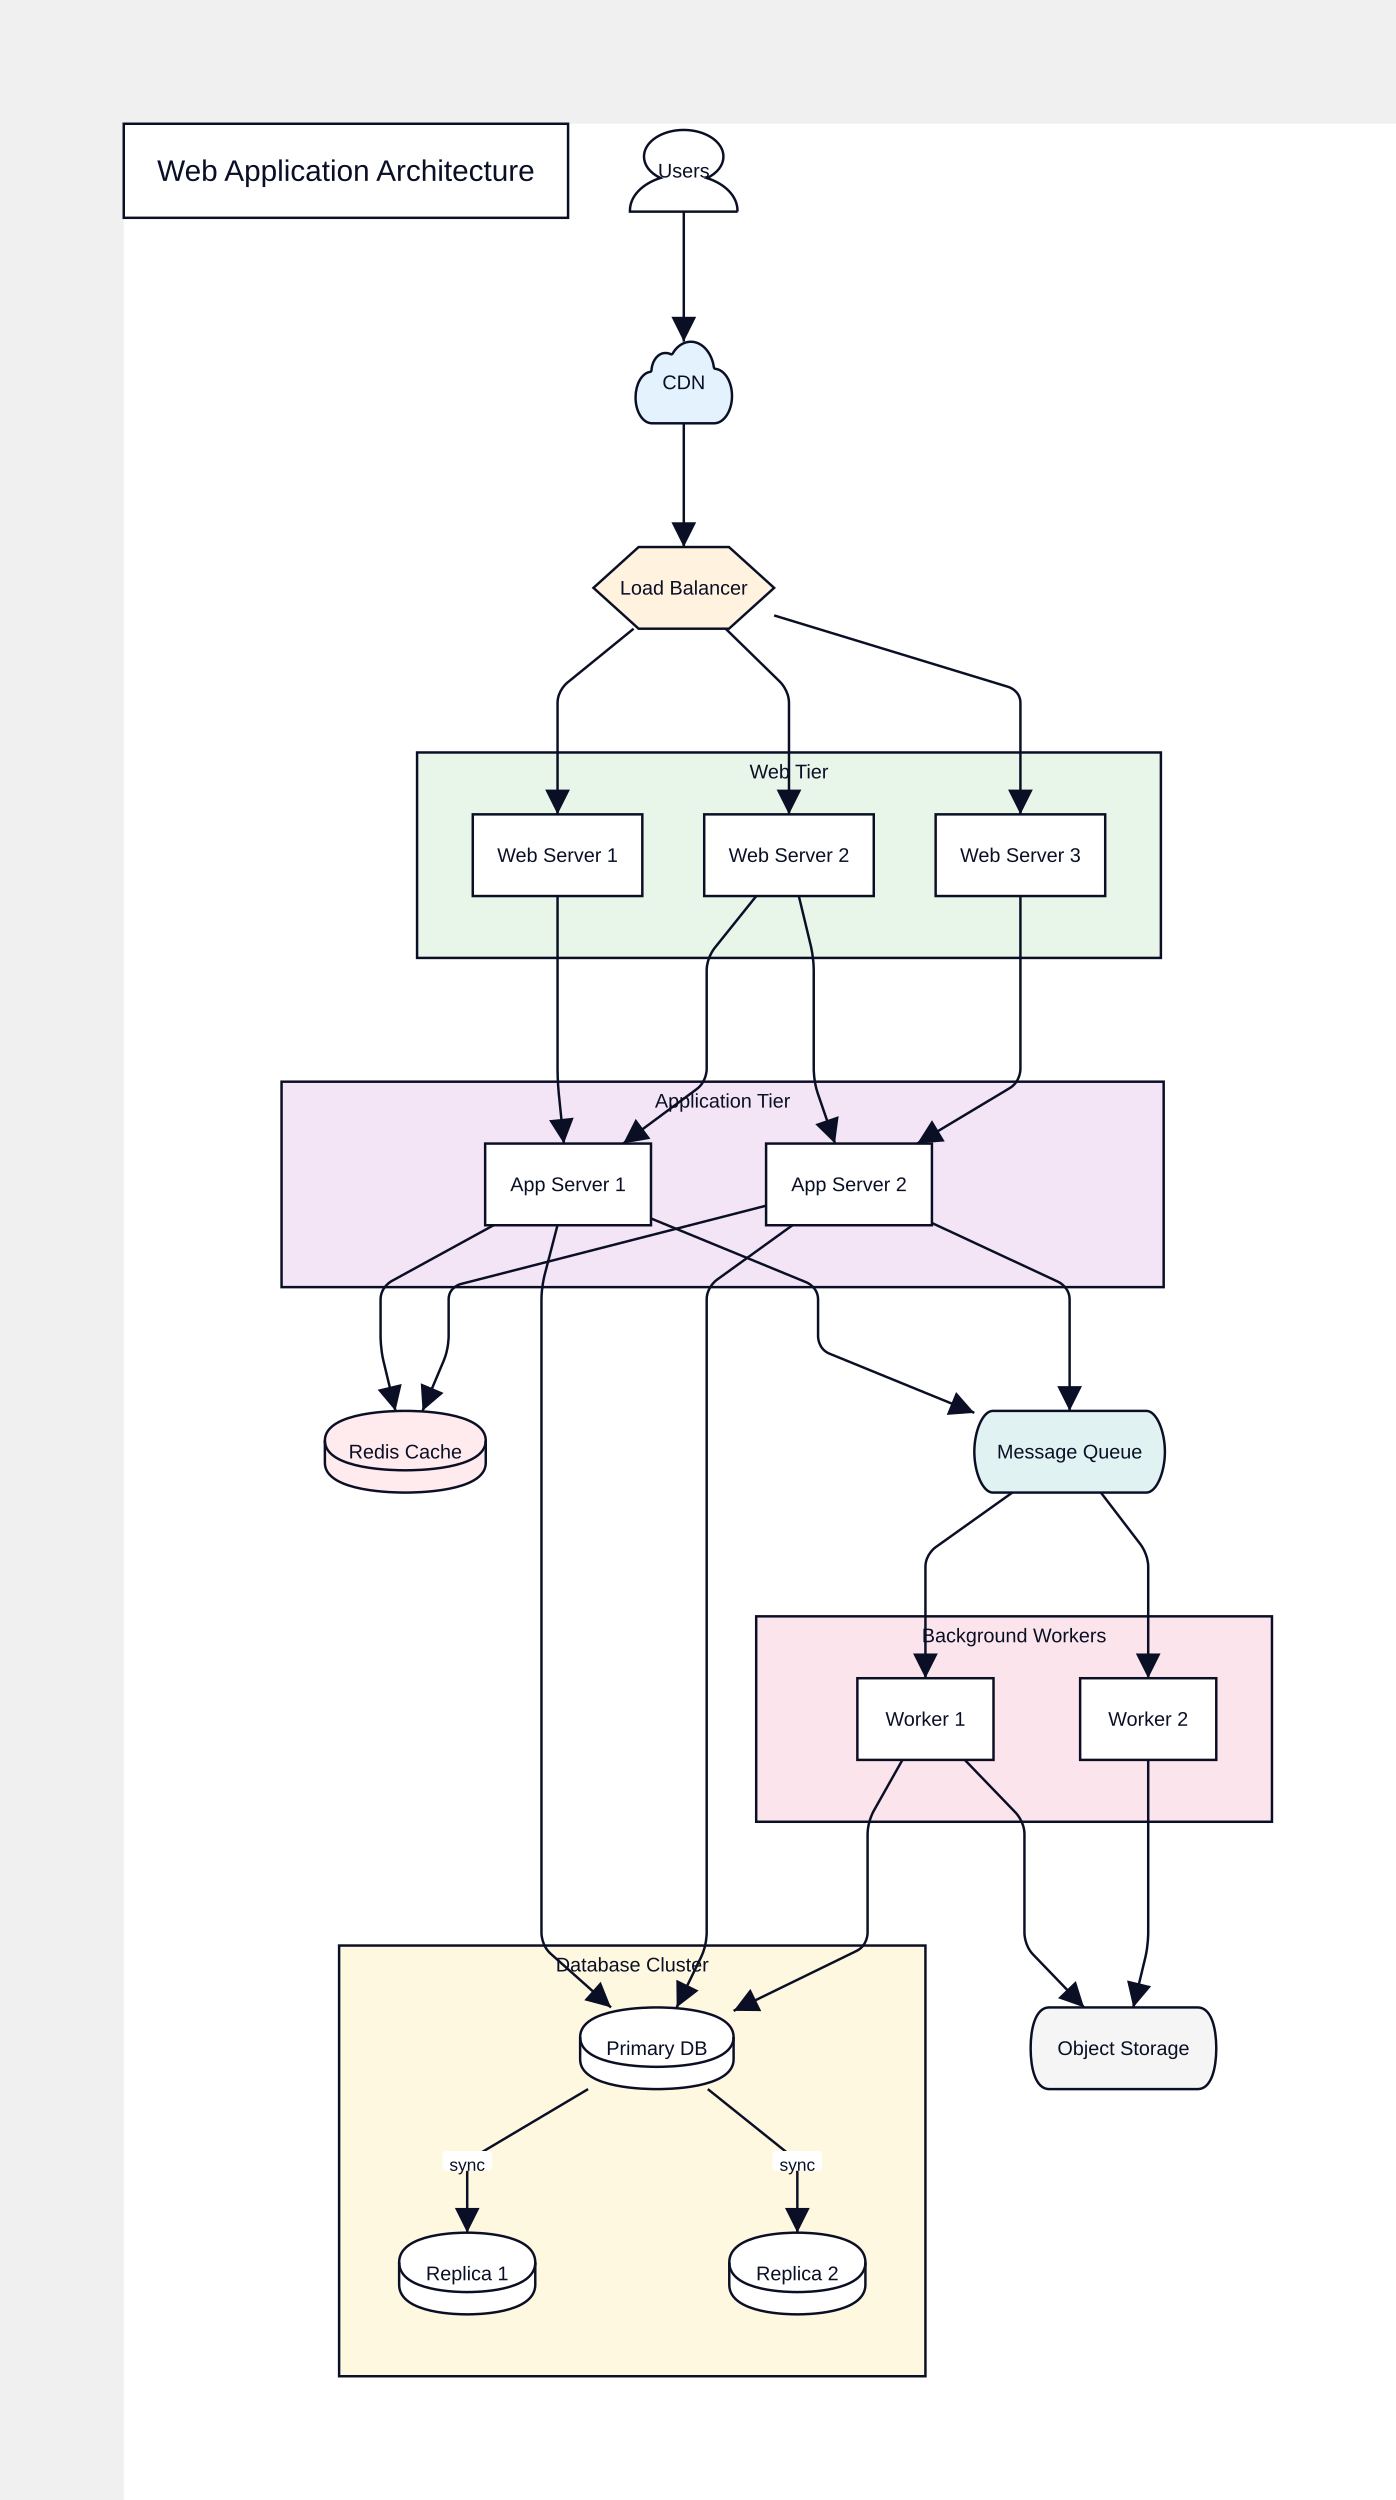
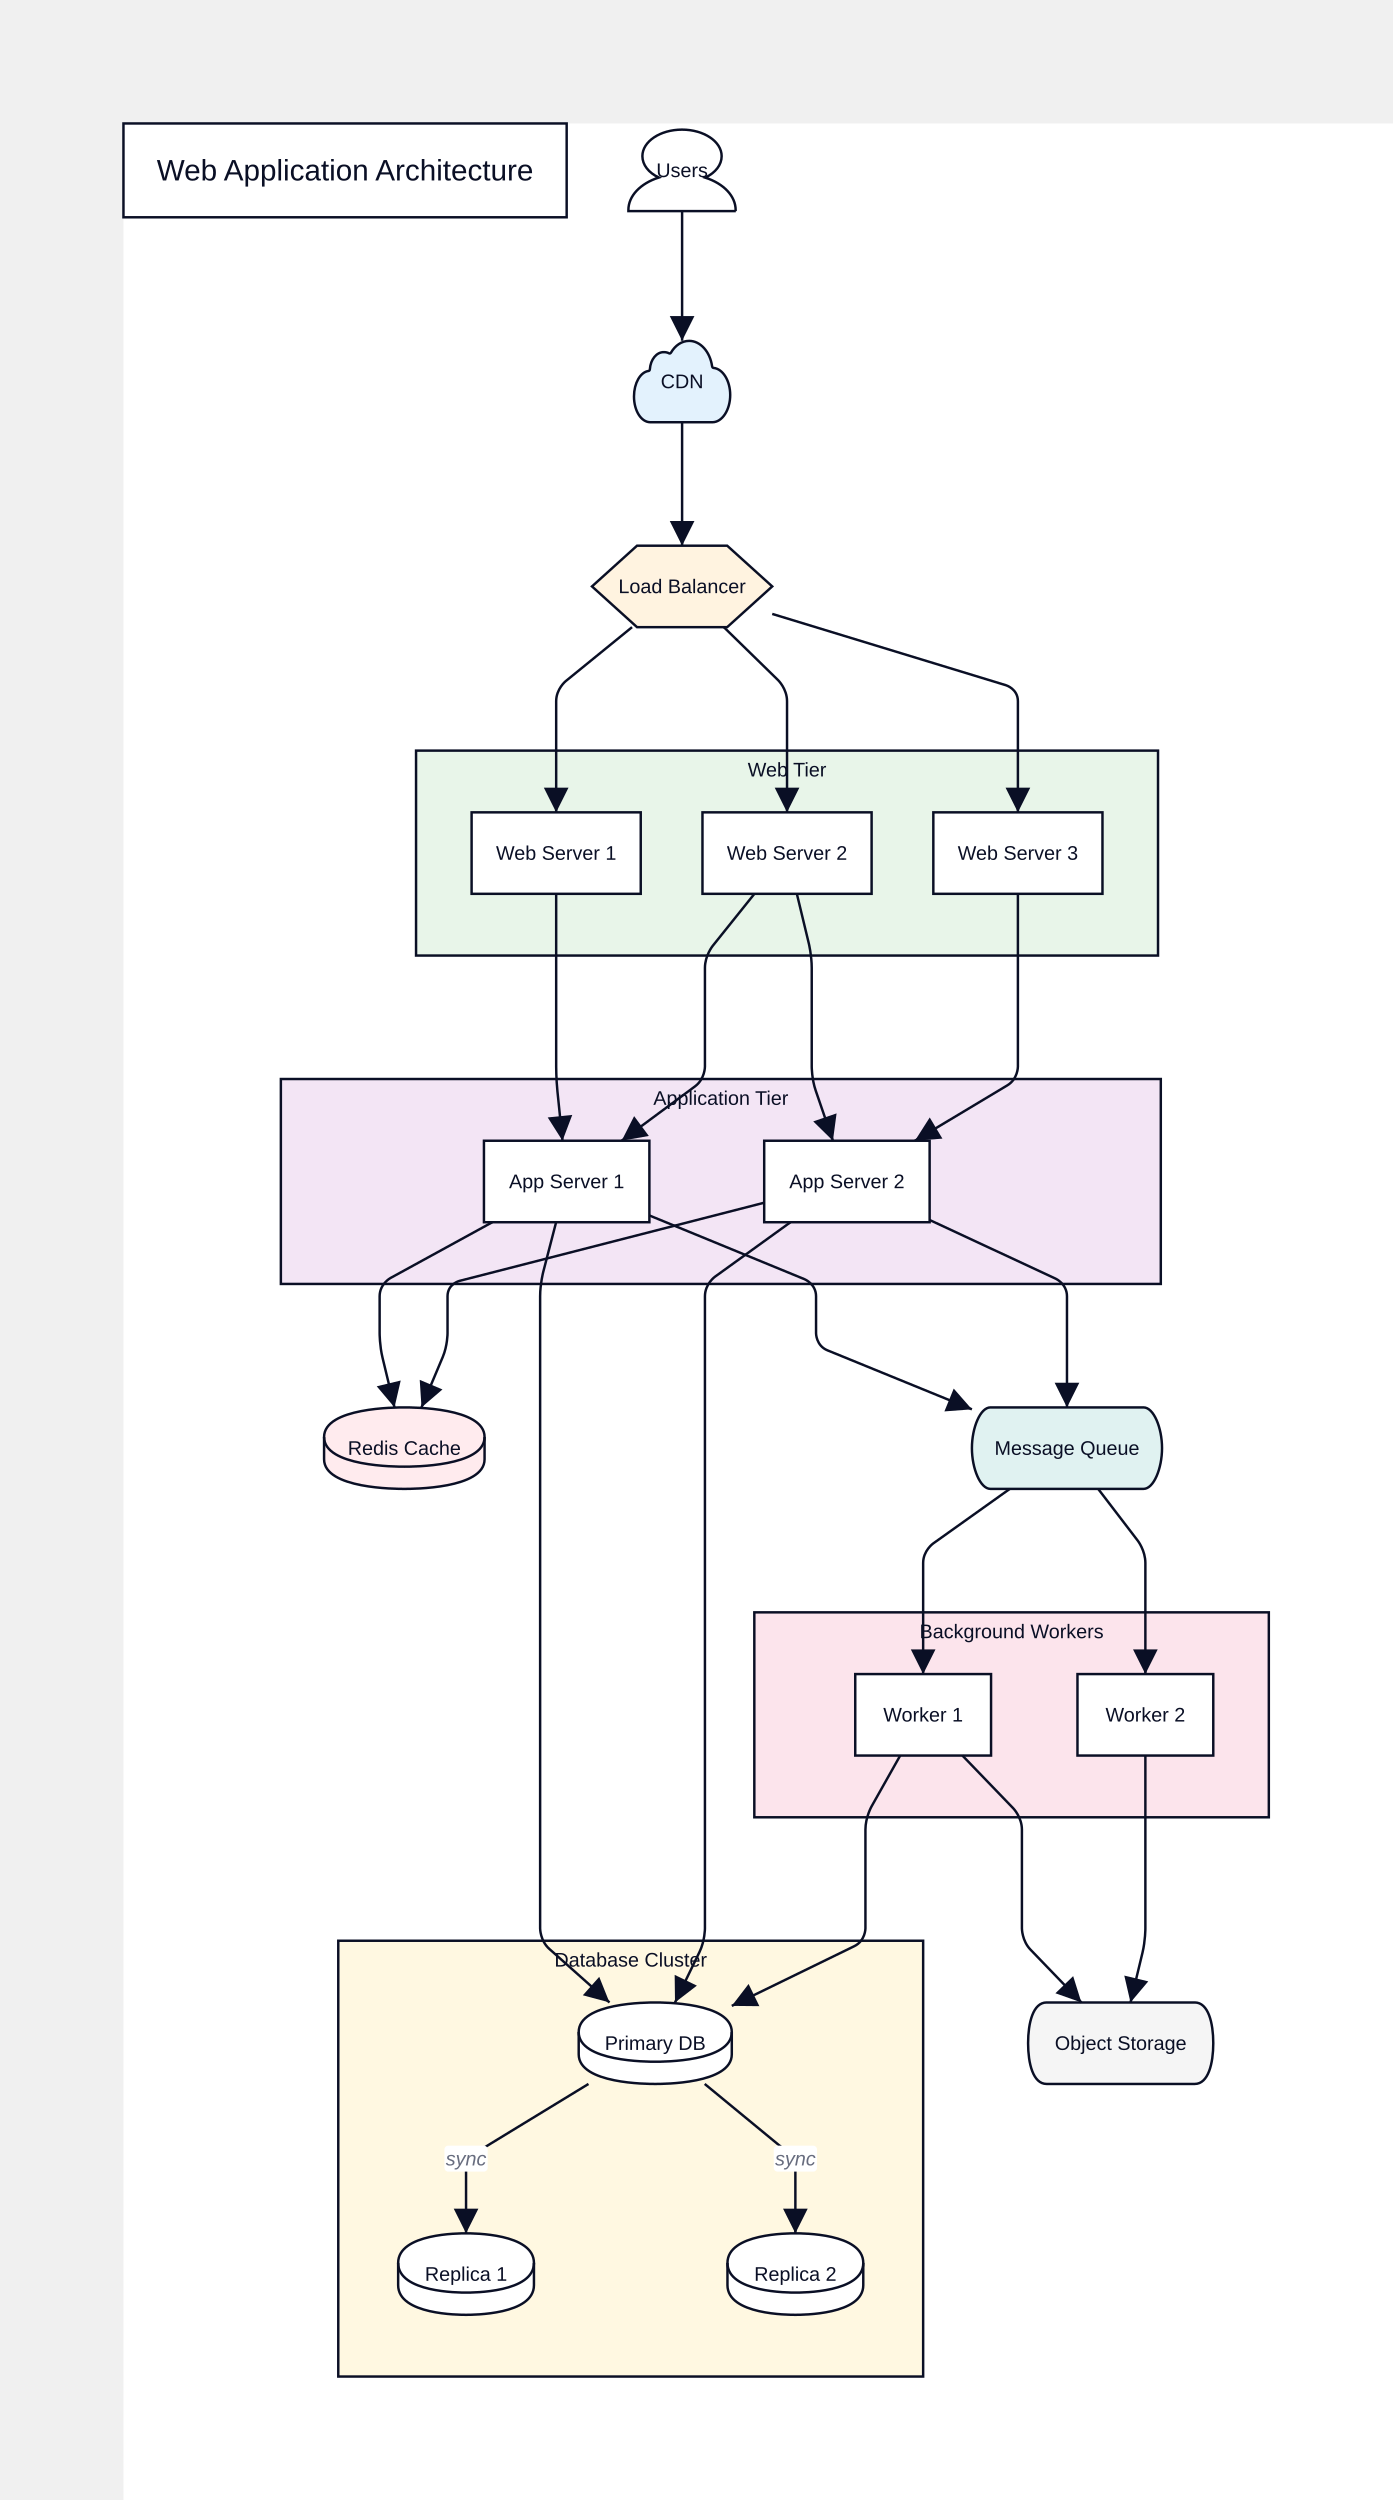
- <svg xmlns="http://www.w3.org/2000/svg" width="1127.75" height="2020" viewBox="-100 -100 1127.75 2020" data-d2-version="0.1.0">
+ <svg xmlns="http://www.w3.org/2000/svg" width="1127.75" height="2025" viewBox="-100 -100 1127.75 2025" data-d2-version="0.1.0">
  <defs>
    <marker id="arrow-triangle" markerWidth="10" markerHeight="10" refX="10" refY="5" orient="auto" markerUnits="strokeWidth">
      <path d="M0,0 L10,5 L0,10 Z" fill="#0A0F25" />
    </marker>
    <marker id="arrow-triangle-reverse" markerWidth="10" markerHeight="10" refX="0" refY="5" orient="auto" markerUnits="strokeWidth">
      <path d="M10,0 L0,5 L10,10 Z" fill="#0A0F25" />
    </marker>
    <marker id="arrow-diamond" markerWidth="10" markerHeight="10" refX="10" refY="5" orient="auto" markerUnits="strokeWidth">
      <path d="M0,5 L5,0 L10,5 L5,10 Z" fill="#0A0F25" />
    </marker>
    <marker id="arrow-diamond-reverse" markerWidth="10" markerHeight="10" refX="0" refY="5" orient="auto" markerUnits="strokeWidth">
      <path d="M0,5 L5,0 L10,5 L5,10 Z" fill="#0A0F25" />
    </marker>
    <marker id="arrow-circle" markerWidth="10" markerHeight="10" refX="6" refY="5" orient="auto" markerUnits="strokeWidth">
      <circle cx="5" cy="5" r="4" fill="#0A0F25" />
    </marker>
    <marker id="arrow-circle-reverse" markerWidth="10" markerHeight="10" refX="4" refY="5" orient="auto" markerUnits="strokeWidth">
      <circle cx="5" cy="5" r="4" fill="#0A0F25" />
    </marker>
    <marker id="arrow-cf-one" markerWidth="10" markerHeight="10" refX="10" refY="5" orient="auto" markerUnits="strokeWidth">
      <line x1="10" y1="0" x2="10" y2="10" stroke="#0A0F25" stroke-width="2" />
    </marker>
    <marker id="arrow-cf-one-reverse" markerWidth="10" markerHeight="10" refX="0" refY="5" orient="auto" markerUnits="strokeWidth">
      <line x1="0" y1="0" x2="0" y2="10" stroke="#0A0F25" stroke-width="2" />
    </marker>
    <marker id="arrow-cf-many" markerWidth="10" markerHeight="10" refX="10" refY="5" orient="auto" markerUnits="strokeWidth">
      <path d="M0,5 L10,0 M0,5 L10,5 M0,5 L10,10" stroke="#0A0F25" stroke-width="2" fill="none" />
    </marker>
    <marker id="arrow-cf-many-reverse" markerWidth="10" markerHeight="10" refX="0" refY="5" orient="auto" markerUnits="strokeWidth">
      <path d="M10,5 L0,0 M10,5 L0,5 M10,5 L0,10" stroke="#0A0F25" stroke-width="2" fill="none" />
    </marker>
    <marker id="arrow-cf-one-required" markerWidth="10" markerHeight="10" refX="10" refY="5" orient="auto" markerUnits="strokeWidth">
      <line x1="10" y1="0" x2="10" y2="10" stroke="#0A0F25" stroke-width="2" />
      <line x1="7" y1="0" x2="7" y2="10" stroke="#0A0F25" stroke-width="2" />
    </marker>
    <marker id="arrow-cf-one-required-reverse" markerWidth="10" markerHeight="10" refX="0" refY="5" orient="auto" markerUnits="strokeWidth">
      <line x1="0" y1="0" x2="0" y2="10" stroke="#0A0F25" stroke-width="2" />
      <line x1="3" y1="0" x2="3" y2="10" stroke="#0A0F25" stroke-width="2" />
    </marker>
    <marker id="arrow-cf-many-required" markerWidth="10" markerHeight="10" refX="10" refY="5" orient="auto" markerUnits="strokeWidth">
      <path d="M0,5 L10,0 M0,5 L10,5 M0,5 L10,10" stroke="#0A0F25" stroke-width="2" fill="none" />
      <line x1="3" y1="0" x2="3" y2="10" stroke="#0A0F25" stroke-width="2" />
    </marker>
    <marker id="arrow-cf-many-required-reverse" markerWidth="10" markerHeight="10" refX="0" refY="5" orient="auto" markerUnits="strokeWidth">
      <path d="M10,5 L0,0 M10,5 L0,5 M10,5 L0,10" stroke="#0A0F25" stroke-width="2" fill="none" />
      <line x1="7" y1="0" x2="7" y2="10" stroke="#0A0F25" stroke-width="2" />
    </marker>
    <marker id="arrow-cf-one-optional" markerWidth="10" markerHeight="10" refX="10" refY="5" orient="auto" markerUnits="strokeWidth">
      <line x1="10" y1="0" x2="10" y2="10" stroke="#0A0F25" stroke-width="2" />
      <circle cx="7" cy="5" r="2" stroke="#0A0F25" stroke-width="2" fill="white" />
    </marker>
    <marker id="arrow-cf-one-optional-reverse" markerWidth="10" markerHeight="10" refX="0" refY="5" orient="auto" markerUnits="strokeWidth">
      <line x1="0" y1="0" x2="0" y2="10" stroke="#0A0F25" stroke-width="2" />
      <circle cx="3" cy="5" r="2" stroke="#0A0F25" stroke-width="2" fill="white" />
    </marker>
    <marker id="arrow-cf-many-optional" markerWidth="10" markerHeight="10" refX="10" refY="5" orient="auto" markerUnits="strokeWidth">
      <path d="M0,5 L10,0 M0,5 L10,5 M0,5 L10,10" stroke="#0A0F25" stroke-width="2" fill="none" />
      <circle cx="3" cy="5" r="2" stroke="#0A0F25" stroke-width="2" fill="white" />
    </marker>
    <marker id="arrow-cf-many-optional-reverse" markerWidth="10" markerHeight="10" refX="0" refY="5" orient="auto" markerUnits="strokeWidth">
      <path d="M10,5 L0,0 M10,5 L0,5 M10,5 L0,10" stroke="#0A0F25" stroke-width="2" fill="none" />
      <circle cx="7" cy="5" r="2" stroke="#0A0F25" stroke-width="2" fill="white" />
    </marker>
    <marker id="arrow-line" markerWidth="10" markerHeight="10" refX="10" refY="5" orient="auto" markerUnits="strokeWidth">
      <line x1="10" y1="0" x2="10" y2="10" stroke="#0A0F25" stroke-width="2" />
    </marker>
    <marker id="arrow-line-reverse" markerWidth="10" markerHeight="10" refX="0" refY="5" orient="auto" markerUnits="strokeWidth">
      <line x1="0" y1="0" x2="0" y2="10" stroke="#0A0F25" stroke-width="2" />
    </marker>
    <marker id="arrow-open" markerWidth="10" markerHeight="10" refX="10" refY="5" orient="auto" markerUnits="strokeWidth">
      <path d="M0,0 L10,5 L0,10" stroke="#0A0F25" stroke-width="2" fill="none" />
    </marker>
    <marker id="arrow-open-reverse" markerWidth="10" markerHeight="10" refX="0" refY="5" orient="auto" markerUnits="strokeWidth">
      <path d="M10,0 L0,5 L10,10" stroke="#0A0F25" stroke-width="2" fill="none" />
    </marker>
    <marker id="arrow" markerWidth="10" markerHeight="10" refX="10" refY="5" orient="auto" markerUnits="strokeWidth">
      <path d="M0,0 L10,5 L0,10 Z" fill="#0A0F25" />
    </marker>
    <marker id="arrow-reverse" markerWidth="10" markerHeight="10" refX="0" refY="5" orient="auto" markerUnits="strokeWidth">
      <path d="M10,0 L0,5 L10,10 Z" fill="#0A0F25" />
    </marker>
  </defs>
  <rect width="100%" height="100%" fill="#FFFFFF" />
  <g id="base-layer">
    <rect x="0" y="0" width="359" height="76" fill="#FFFFFF" stroke="#0A0F25" stroke-width="2" rx="0" ry="0" />
    <path d="M 496 71 H 409 v -0.938 c 0 -11.256 9.553 -21.403 24.584 -26.264 C 425.305 39.876 420.337 33.481 420.337 26.488 C 420.337 14.636 434.731 5 452.436 5 c 17.706 0 32.1 9.636 32.1 21.488 c 0 6.992 -4.84 13.302 -13.247 17.395 c 15.031 4.86 24.584 15.008 24.584 26.264 v 0.853 Z" fill="#FFFFFF" stroke="#0A0F25" stroke-width="2" />
    <path d="M 426.391 199.073 C 426.391 199.774 425.871 200.475 425.352 200.475 C 418.727 201.351 413.531 210.29 413.531 221.157 C 413.531 232.725 419.376 242.014 426.781 242.014 H 477.05 C 484.974 242.014 491.469 232.024 491.469 219.93 C 491.469 208.362 485.494 198.722 477.96 198.021 C 477.44 198.021 476.921 197.495 476.791 196.619 C 475.102 184.876 467.308 176.112 458.216 176.112 C 452.24 176.112 446.914 179.793 443.537 185.577 C 443.148 186.278 442.498 186.453 442.108 186.278 C 440.809 185.577 439.381 185.226 437.822 185.226 C 431.847 185.051 426.91 191.185 426.391 199.073 Z" fill="#e3f2fd" stroke="#0A0F25" stroke-width="2" />
    <polygon points="416,342 489,342 525.5,375 489,408 416,408 379.5,375" fill="#fff3e0" stroke="#0A0F25" stroke-width="2" />
    <rect x="237" y="508" width="601" height="166" fill="#e8f5e9" stroke="#0A0F25" stroke-width="2" rx="0" ry="0" />
    <rect x="127.5" y="774" width="712.75" height="166" fill="#f3e5f5" stroke="#0A0F25" stroke-width="2" rx="0" ry="0" />
    <path d="M 162.5 1064 C 162.5 1040 221 1040 227.5 1040 C 234 1040 292.5 1040 292.5 1064 L 292.5 1082 C 292.5 1106 234 1106 227.5 1106 C 221 1106 162.5 1106 162.5 1082 L 162.5 1064 Z" fill="#ffebee" stroke="#0A0F25" stroke-width="2" />
    <ellipse cx="227.5" cy="1064" rx="65" ry="24" fill="none" stroke="none" stroke-width="0" />
    <path d="M 162.5 1064 C 162.5 1088 221 1088 227.5 1088 C 234 1088 292.5 1088 292.5 1064" fill="none" stroke="#0A0F25" stroke-width="2" />
-     <rect x="174" y="1472" width="473.75" height="348" fill="#fff8e1" stroke="#0A0F25" stroke-width="2" rx="0" ry="0" />
+     <rect x="174" y="1472" width="473.75" height="353" fill="#fff8e1" stroke="#0A0F25" stroke-width="2" rx="0" ry="0" />
    <path d="M 702.25 1040 L 826.25 1040 C 834.5 1040 841.25 1056.5 841.25 1073 C 841.25 1089.5 834.5 1106 826.25 1106 L 702.25 1106 C 694 1106 687.25 1089.5 687.25 1073 C 687.25 1056.5 694 1040 702.25 1040 Z" fill="#e0f2f1" stroke="#0A0F25" stroke-width="2" />
    <rect x="511" y="1206" width="416.75" height="166" fill="#fce4ec" stroke="#0A0F25" stroke-width="2" rx="0" ry="0" />
    <path d="M 747.75 1522 L 867.75 1522 C 878.7 1522 882.75 1538.5 882.75 1555 C 882.75 1571.5 878.7 1588 867.75 1588 L 747.75 1588 C 736.8 1588 732.75 1571.5 732.75 1555 C 732.75 1538.5 736.8 1522 747.75 1522 Z" fill="#f5f5f5" stroke="#0A0F25" stroke-width="2" />
    <rect x="656" y="558" width="137" height="66" fill="#FFFFFF" stroke="#0A0F25" stroke-width="2" rx="0" ry="0" />
    <path d="M 368.75 1546 C 368.75 1522 424.55 1522 430.75 1522 C 436.95 1522 492.75 1522 492.75 1546 L 492.75 1564 C 492.75 1588 436.95 1588 430.75 1588 C 424.55 1588 368.75 1588 368.75 1564 L 368.75 1546 Z" fill="#FFFFFF" stroke="#0A0F25" stroke-width="2" />
    <ellipse cx="430.75" cy="1546" rx="62" ry="24" fill="none" stroke="none" stroke-width="0" />
    <path d="M 368.75 1546 C 368.75 1570 424.55 1570 430.75 1570 C 436.95 1570 492.75 1570 492.75 1546" fill="none" stroke="#0A0F25" stroke-width="2" />
-     <path d="M 222.5 1728 C 222.5 1704 272 1704 277.5 1704 C 283 1704 332.5 1704 332.5 1728 L 332.5 1746 C 332.5 1770 283 1770 277.5 1770 C 272 1770 222.5 1770 222.5 1746 L 222.5 1728 Z" fill="#FFFFFF" stroke="#0A0F25" stroke-width="2" />
-     <ellipse cx="277.5" cy="1728" rx="55" ry="24" fill="none" stroke="none" stroke-width="0" />
-     <path d="M 222.5 1728 C 222.5 1752 272 1752 277.5 1752 C 283 1752 332.5 1752 332.5 1728" fill="none" stroke="#0A0F25" stroke-width="2" />
-     <path d="M 489.25 1728 C 489.25 1704 538.75 1704 544.25 1704 C 549.75 1704 599.25 1704 599.25 1728 L 599.25 1746 C 599.25 1770 549.75 1770 544.25 1770 C 538.75 1770 489.25 1770 489.25 1746 L 489.25 1728 Z" fill="#FFFFFF" stroke="#0A0F25" stroke-width="2" />
-     <ellipse cx="544.25" cy="1728" rx="55" ry="24" fill="none" stroke="none" stroke-width="0" />
-     <path d="M 489.25 1728 C 489.25 1752 538.75 1752 544.25 1752 C 549.75 1752 599.25 1752 599.25 1728" fill="none" stroke="#0A0F25" stroke-width="2" />
+     <path d="M 222.5 1733 C 222.5 1709 272 1709 277.5 1709 C 283 1709 332.5 1709 332.5 1733 L 332.5 1751 C 332.5 1775 283 1775 277.5 1775 C 272 1775 222.5 1775 222.5 1751 L 222.5 1733 Z" fill="#FFFFFF" stroke="#0A0F25" stroke-width="2" />
+     <ellipse cx="277.5" cy="1733" rx="55" ry="24" fill="none" stroke="none" stroke-width="0" />
+     <path d="M 222.5 1733 C 222.5 1757 272 1757 277.5 1757 C 283 1757 332.5 1757 332.5 1733" fill="none" stroke="#0A0F25" stroke-width="2" />
+     <path d="M 489.25 1733 C 489.25 1709 538.75 1709 544.25 1709 C 549.75 1709 599.25 1709 599.25 1733 L 599.25 1751 C 599.25 1775 549.75 1775 544.25 1775 C 538.75 1775 489.25 1775 489.25 1751 L 489.25 1733 Z" fill="#FFFFFF" stroke="#0A0F25" stroke-width="2" />
+     <ellipse cx="544.25" cy="1733" rx="55" ry="24" fill="none" stroke="none" stroke-width="0" />
+     <path d="M 489.25 1733 C 489.25 1757 538.75 1757 544.25 1757 C 549.75 1757 599.25 1757 599.25 1733" fill="none" stroke="#0A0F25" stroke-width="2" />
    <rect x="282" y="558" width="137" height="66" fill="#FFFFFF" stroke="#0A0F25" stroke-width="2" rx="0" ry="0" />
    <rect x="292" y="824" width="134" height="66" fill="#FFFFFF" stroke="#0A0F25" stroke-width="2" rx="0" ry="0" />
    <rect x="592.75" y="1256" width="110" height="66" fill="#FFFFFF" stroke="#0A0F25" stroke-width="2" rx="0" ry="0" />
    <rect x="772.75" y="1256" width="110" height="66" fill="#FFFFFF" stroke="#0A0F25" stroke-width="2" rx="0" ry="0" />
    <rect x="519" y="824" width="134" height="66" fill="#FFFFFF" stroke="#0A0F25" stroke-width="2" rx="0" ry="0" />
    <rect x="469" y="558" width="137" height="66" fill="#FFFFFF" stroke="#0A0F25" stroke-width="2" rx="0" ry="0" />
    <path d="M 452.5 71 C 452.5 113 452.5 134 452.5 176" fill="none" stroke="#0A0F25" stroke-width="2" marker-end="url(#arrow-triangle)" />
    <path d="M 452.5 242 C 452.5 282 452.5 302 452.5 342" fill="none" stroke="#0A0F25" stroke-width="2" marker-end="url(#arrow-triangle)" />
    <path d="M 411.946 408 C 390.47 425.475 379.732 434.213 358.256 451.688 C 358.256 451.688 350.5 458 350.5 468 C 350.5 504 350.5 522 350.5 558" fill="none" stroke="#0A0F25" stroke-width="2" marker-end="url(#arrow-triangle)" />
    <path d="M 486.295 408 C 503.915 425.205 512.725 433.808 530.345 451.014 C 530.345 451.014 537.5 458 537.5 468 C 537.5 504 537.5 522 537.5 558" fill="none" stroke="#0A0F25" stroke-width="2" marker-end="url(#arrow-triangle)" />
    <path d="M 525.5 397.276 C 601.274 420.398 639.161 431.959 714.935 455.081 C 714.935 455.081 724.5 458 724.5 468 C 724.5 504 724.5 522 724.5 558" fill="none" stroke="#0A0F25" stroke-width="2" marker-end="url(#arrow-triangle)" />
    <path d="M 350.5 624 C 350.5 680 350.5 708 350.5 764 C 350.5 764 350.5 774 351.519 783.948 C 353.159 799.969 353.98 807.979 355.62 824" fill="none" stroke="#0A0F25" stroke-width="2" marker-end="url(#arrow-triangle)" />
    <path d="M 511.06 624 C 497.537 640.878 490.776 649.318 477.253 666.196 C 477.253 666.196 471 674 471 684 C 471 716 471 732 471 764 C 471 764 471 774 462.966 779.954 C 439.191 797.572 427.304 806.382 403.53 824" fill="none" stroke="#0A0F25" stroke-width="2" marker-end="url(#arrow-triangle)" />
    <path d="M 545.452 624 C 549.334 640.111 551.275 648.167 555.157 664.278 C 555.157 664.278 557.5 674 557.5 684 C 557.5 716 557.5 732 557.5 764 C 557.5 764 557.5 774 560.748 783.458 C 566.316 799.675 569.1 807.783 574.669 824" fill="none" stroke="#0A0F25" stroke-width="2" marker-end="url(#arrow-triangle)" />
    <path d="M 724.5 624 C 724.5 680 724.5 708 724.5 764 C 724.5 764 724.5 774 715.922 779.14 C 685.98 797.084 671.009 806.056 641.066 824" fill="none" stroke="#0A0F25" stroke-width="2" marker-end="url(#arrow-triangle)" />
    <path d="M 298.765 890 C 265.767 908.078 249.268 917.117 216.27 935.195 C 216.27 935.195 207.5 940 207.5 950 C 207.5 962 207.5 968 207.5 980 C 207.5 980 207.5 990 209.843 999.722 C 213.725 1015.833 215.666 1023.889 219.548 1040" fill="none" stroke="#0A0F25" stroke-width="2" marker-end="url(#arrow-triangle)" />
    <path d="M 519 874.19 C 420.275 899.52 370.912 912.185 272.186 937.515 C 272.186 937.515 262.5 940 262.5 950 C 262.5 962 262.5 968 262.5 980 C 262.5 980 262.5 990 258.614 999.214 C 251.735 1015.529 248.295 1023.686 241.416 1040" fill="none" stroke="#0A0F25" stroke-width="2" marker-end="url(#arrow-triangle)" />
    <path d="M 350.452 890 C 346.274 906.128 344.185 914.192 340.008 930.32 C 340.008 930.32 337.5 940 337.5 950 C 337.5 1154.8 337.5 1257.2 337.5 1462 C 337.5 1462 337.5 1472 344.97 1478.649 C 364.452 1495.989 374.193 1504.659 393.675 1522" fill="none" stroke="#0A0F25" stroke-width="2" marker-end="url(#arrow-triangle)" />
    <path d="M 540.277 890 C 515.81 907.659 503.576 916.489 479.109 934.148 C 479.109 934.148 471 940 471 950 C 471 1154.8 471 1257.2 471 1462 C 471 1462 471 1472 466.637 1480.998 C 458.683 1497.399 454.706 1505.599 446.753 1522" fill="none" stroke="#0A0F25" stroke-width="2" marker-end="url(#arrow-triangle)" />
    <path d="M 426 884.53 C 476.3 905.198 501.45 915.532 551.75 936.199 C 551.75 936.199 561 940 561 950 C 561 962 561 968 561 980 C 561 980 561 990 570.258 993.781 C 617.055 1012.891 640.453 1022.446 687.25 1041.556" fill="none" stroke="#0A0F25" stroke-width="2" marker-end="url(#arrow-triangle)" />
    <path d="M 653 888.198 C 693.874 907.23 714.311 916.746 755.185 935.779 C 755.185 935.779 764.25 940 764.25 950 C 764.25 986 764.25 1004 764.25 1040" fill="none" stroke="#0A0F25" stroke-width="2" marker-end="url(#arrow-triangle)" />
    <path d="M 717.931 1106 C 693.116 1123.679 680.709 1132.519 655.894 1150.198 C 655.894 1150.198 647.75 1156 647.75 1166 C 647.75 1202 647.75 1220 647.75 1256" fill="none" stroke="#0A0F25" stroke-width="2" marker-end="url(#arrow-triangle)" />
    <path d="M 789.497 1106 C 802.368 1122.823 808.803 1131.235 821.674 1148.058 C 821.674 1148.058 827.75 1156 827.75 1166 C 827.75 1202 827.75 1220 827.75 1256" fill="none" stroke="#0A0F25" stroke-width="2" marker-end="url(#arrow-triangle)" />
    <path d="M 679.557 1322 C 696.058 1339.12 704.309 1347.68 720.81 1364.8 C 720.81 1364.8 727.75 1372 727.75 1382 C 727.75 1414 727.75 1430 727.75 1462 C 727.75 1462 727.75 1472 734.69 1479.2 C 751.191 1496.32 759.442 1504.88 775.943 1522" fill="none" stroke="#0A0F25" stroke-width="2" marker-end="url(#arrow-triangle)" />
    <path d="M 827.75 1322 C 827.75 1378 827.75 1406 827.75 1462 C 827.75 1462 827.75 1472 825.407 1481.722 C 821.525 1497.833 819.584 1505.889 815.702 1522" fill="none" stroke="#0A0F25" stroke-width="2" marker-end="url(#arrow-triangle)" />
    <path d="M 629.163 1322 C 619.861 1338.515 615.21 1346.772 605.908 1363.287 C 605.908 1363.287 601 1372 601 1382 C 601 1414 601 1430 601 1462 C 601 1462 601 1472 592.011 1476.382 C 552.307 1495.739 532.455 1505.417 492.75 1524.774" fill="none" stroke="#0A0F25" stroke-width="2" marker-end="url(#arrow-triangle)" />
-     <path d="M 375.176 1588 C 339.545 1609.158 321.729 1619.737 286.098 1640.894 C 286.098 1640.894 277.5 1646 277.5 1656 C 277.5 1675.2 277.5 1684.8 277.5 1704" fill="none" stroke="#0A0F25" stroke-width="2" marker-end="url(#arrow-triangle)" />
-     <rect x="257.5" y="1638" width="40" height="16" fill="#FFFFFF" stroke="none" stroke-width="1" rx="3" ry="3" />
-     <text x="277.5" y="1654" text-anchor="middle" dominant-baseline="alphabetic" font-family="Arial, sans-serif" font-size="14" style="fill: #0A0F25">sync</text>
-     <path d="M 471.909 1588 C 497.725 1608.698 510.633 1619.047 536.448 1639.745 C 536.448 1639.745 544.25 1646 544.25 1656 C 544.25 1675.2 544.25 1684.8 544.25 1704" fill="none" stroke="#0A0F25" stroke-width="2" marker-end="url(#arrow-triangle)" />
-     <rect x="524.25" y="1638" width="40" height="16" fill="#FFFFFF" stroke="none" stroke-width="1" rx="3" ry="3" />
-     <text x="544.25" y="1654" text-anchor="middle" dominant-baseline="alphabetic" font-family="Arial, sans-serif" font-size="14" style="fill: #0A0F25">sync</text>
+     <path d="M 376.662 1588 C 340.412 1610.117 322.287 1621.175 286.037 1643.292 C 286.037 1643.292 277.5 1648.5 277.5 1658.5 C 277.5 1678.7 277.5 1688.8 277.5 1709" fill="none" stroke="#0A0F25" stroke-width="2" marker-end="url(#arrow-triangle)" />
+     <rect x="260" y="1638" width="35" height="21" fill="#FFFFFF" stroke="none" stroke-width="1" rx="3" ry="3" />
+     <text x="277.5" y="1654" text-anchor="middle" dominant-baseline="alphabetic" font-family="Arial, sans-serif" font-size="16" style="fill: #676C7E; font-style: italic">sync</text>
+     <path d="M 470.809 1588 C 497.098 1609.657 510.243 1620.485 536.532 1642.142 C 536.532 1642.142 544.25 1648.5 544.25 1658.5 C 544.25 1678.7 544.25 1688.8 544.25 1709" fill="none" stroke="#0A0F25" stroke-width="2" marker-end="url(#arrow-triangle)" />
+     <rect x="526.75" y="1638" width="35" height="21" fill="#FFFFFF" stroke="none" stroke-width="1" rx="3" ry="3" />
+     <text x="544.25" y="1654" text-anchor="middle" dominant-baseline="alphabetic" font-family="Arial, sans-serif" font-size="16" style="fill: #676C7E; font-style: italic">sync</text>
    <text x="179.5" y="46.16" text-anchor="middle" dominant-baseline="alphabetic" font-family="Arial, sans-serif" font-size="24" style="fill: #0A0F25">Web Application Architecture</text>
    <text x="452.5" y="43.44" text-anchor="middle" dominant-baseline="alphabetic" font-family="Arial, sans-serif" font-size="16" style="fill: #0A0F25">Users</text>
    <text x="452.5" y="214.44" text-anchor="middle" dominant-baseline="alphabetic" font-family="Arial, sans-serif" font-size="16" style="fill: #0A0F25">CDN</text>
    <text x="452.5" y="380.44" text-anchor="middle" dominant-baseline="alphabetic" font-family="Arial, sans-serif" font-size="16" style="fill: #0A0F25">Load Balancer</text>
    <text x="537.5" y="528.94" text-anchor="middle" dominant-baseline="alphabetic" font-family="Arial, sans-serif" font-size="16" style="fill: #0A0F25">Web Tier</text>
    <text x="483.875" y="794.94" text-anchor="middle" dominant-baseline="alphabetic" font-family="Arial, sans-serif" font-size="16" style="fill: #0A0F25">Application Tier</text>
    <text x="227.5" y="1078.44" text-anchor="middle" dominant-baseline="alphabetic" font-family="Arial, sans-serif" font-size="16" style="fill: #0A0F25">Redis Cache</text>
    <text x="410.875" y="1492.94" text-anchor="middle" dominant-baseline="alphabetic" font-family="Arial, sans-serif" font-size="16" style="fill: #0A0F25">Database Cluster</text>
    <text x="764.25" y="1078.44" text-anchor="middle" dominant-baseline="alphabetic" font-family="Arial, sans-serif" font-size="16" style="fill: #0A0F25">Message Queue</text>
    <text x="719.375" y="1226.94" text-anchor="middle" dominant-baseline="alphabetic" font-family="Arial, sans-serif" font-size="16" style="fill: #0A0F25">Background Workers</text>
    <text x="807.75" y="1560.44" text-anchor="middle" dominant-baseline="alphabetic" font-family="Arial, sans-serif" font-size="16" style="fill: #0A0F25">Object Storage</text>
    <text x="724.5" y="596.44" text-anchor="middle" dominant-baseline="alphabetic" font-family="Arial, sans-serif" font-size="16" style="fill: #0A0F25">Web Server 3</text>
    <text x="430.75" y="1560.44" text-anchor="middle" dominant-baseline="alphabetic" font-family="Arial, sans-serif" font-size="16" style="fill: #0A0F25">Primary DB</text>
-     <text x="277.5" y="1742.44" text-anchor="middle" dominant-baseline="alphabetic" font-family="Arial, sans-serif" font-size="16" style="fill: #0A0F25">Replica 1</text>
-     <text x="544.25" y="1742.44" text-anchor="middle" dominant-baseline="alphabetic" font-family="Arial, sans-serif" font-size="16" style="fill: #0A0F25">Replica 2</text>
+     <text x="277.5" y="1747.44" text-anchor="middle" dominant-baseline="alphabetic" font-family="Arial, sans-serif" font-size="16" style="fill: #0A0F25">Replica 1</text>
+     <text x="544.25" y="1747.44" text-anchor="middle" dominant-baseline="alphabetic" font-family="Arial, sans-serif" font-size="16" style="fill: #0A0F25">Replica 2</text>
    <text x="350.5" y="596.44" text-anchor="middle" dominant-baseline="alphabetic" font-family="Arial, sans-serif" font-size="16" style="fill: #0A0F25">Web Server 1</text>
    <text x="359" y="862.44" text-anchor="middle" dominant-baseline="alphabetic" font-family="Arial, sans-serif" font-size="16" style="fill: #0A0F25">App Server 1</text>
    <text x="647.75" y="1294.44" text-anchor="middle" dominant-baseline="alphabetic" font-family="Arial, sans-serif" font-size="16" style="fill: #0A0F25">Worker 1</text>
    <text x="827.75" y="1294.44" text-anchor="middle" dominant-baseline="alphabetic" font-family="Arial, sans-serif" font-size="16" style="fill: #0A0F25">Worker 2</text>
    <text x="586" y="862.44" text-anchor="middle" dominant-baseline="alphabetic" font-family="Arial, sans-serif" font-size="16" style="fill: #0A0F25">App Server 2</text>
    <text x="537.5" y="596.44" text-anchor="middle" dominant-baseline="alphabetic" font-family="Arial, sans-serif" font-size="16" style="fill: #0A0F25">Web Server 2</text>
  </g>
</svg>
